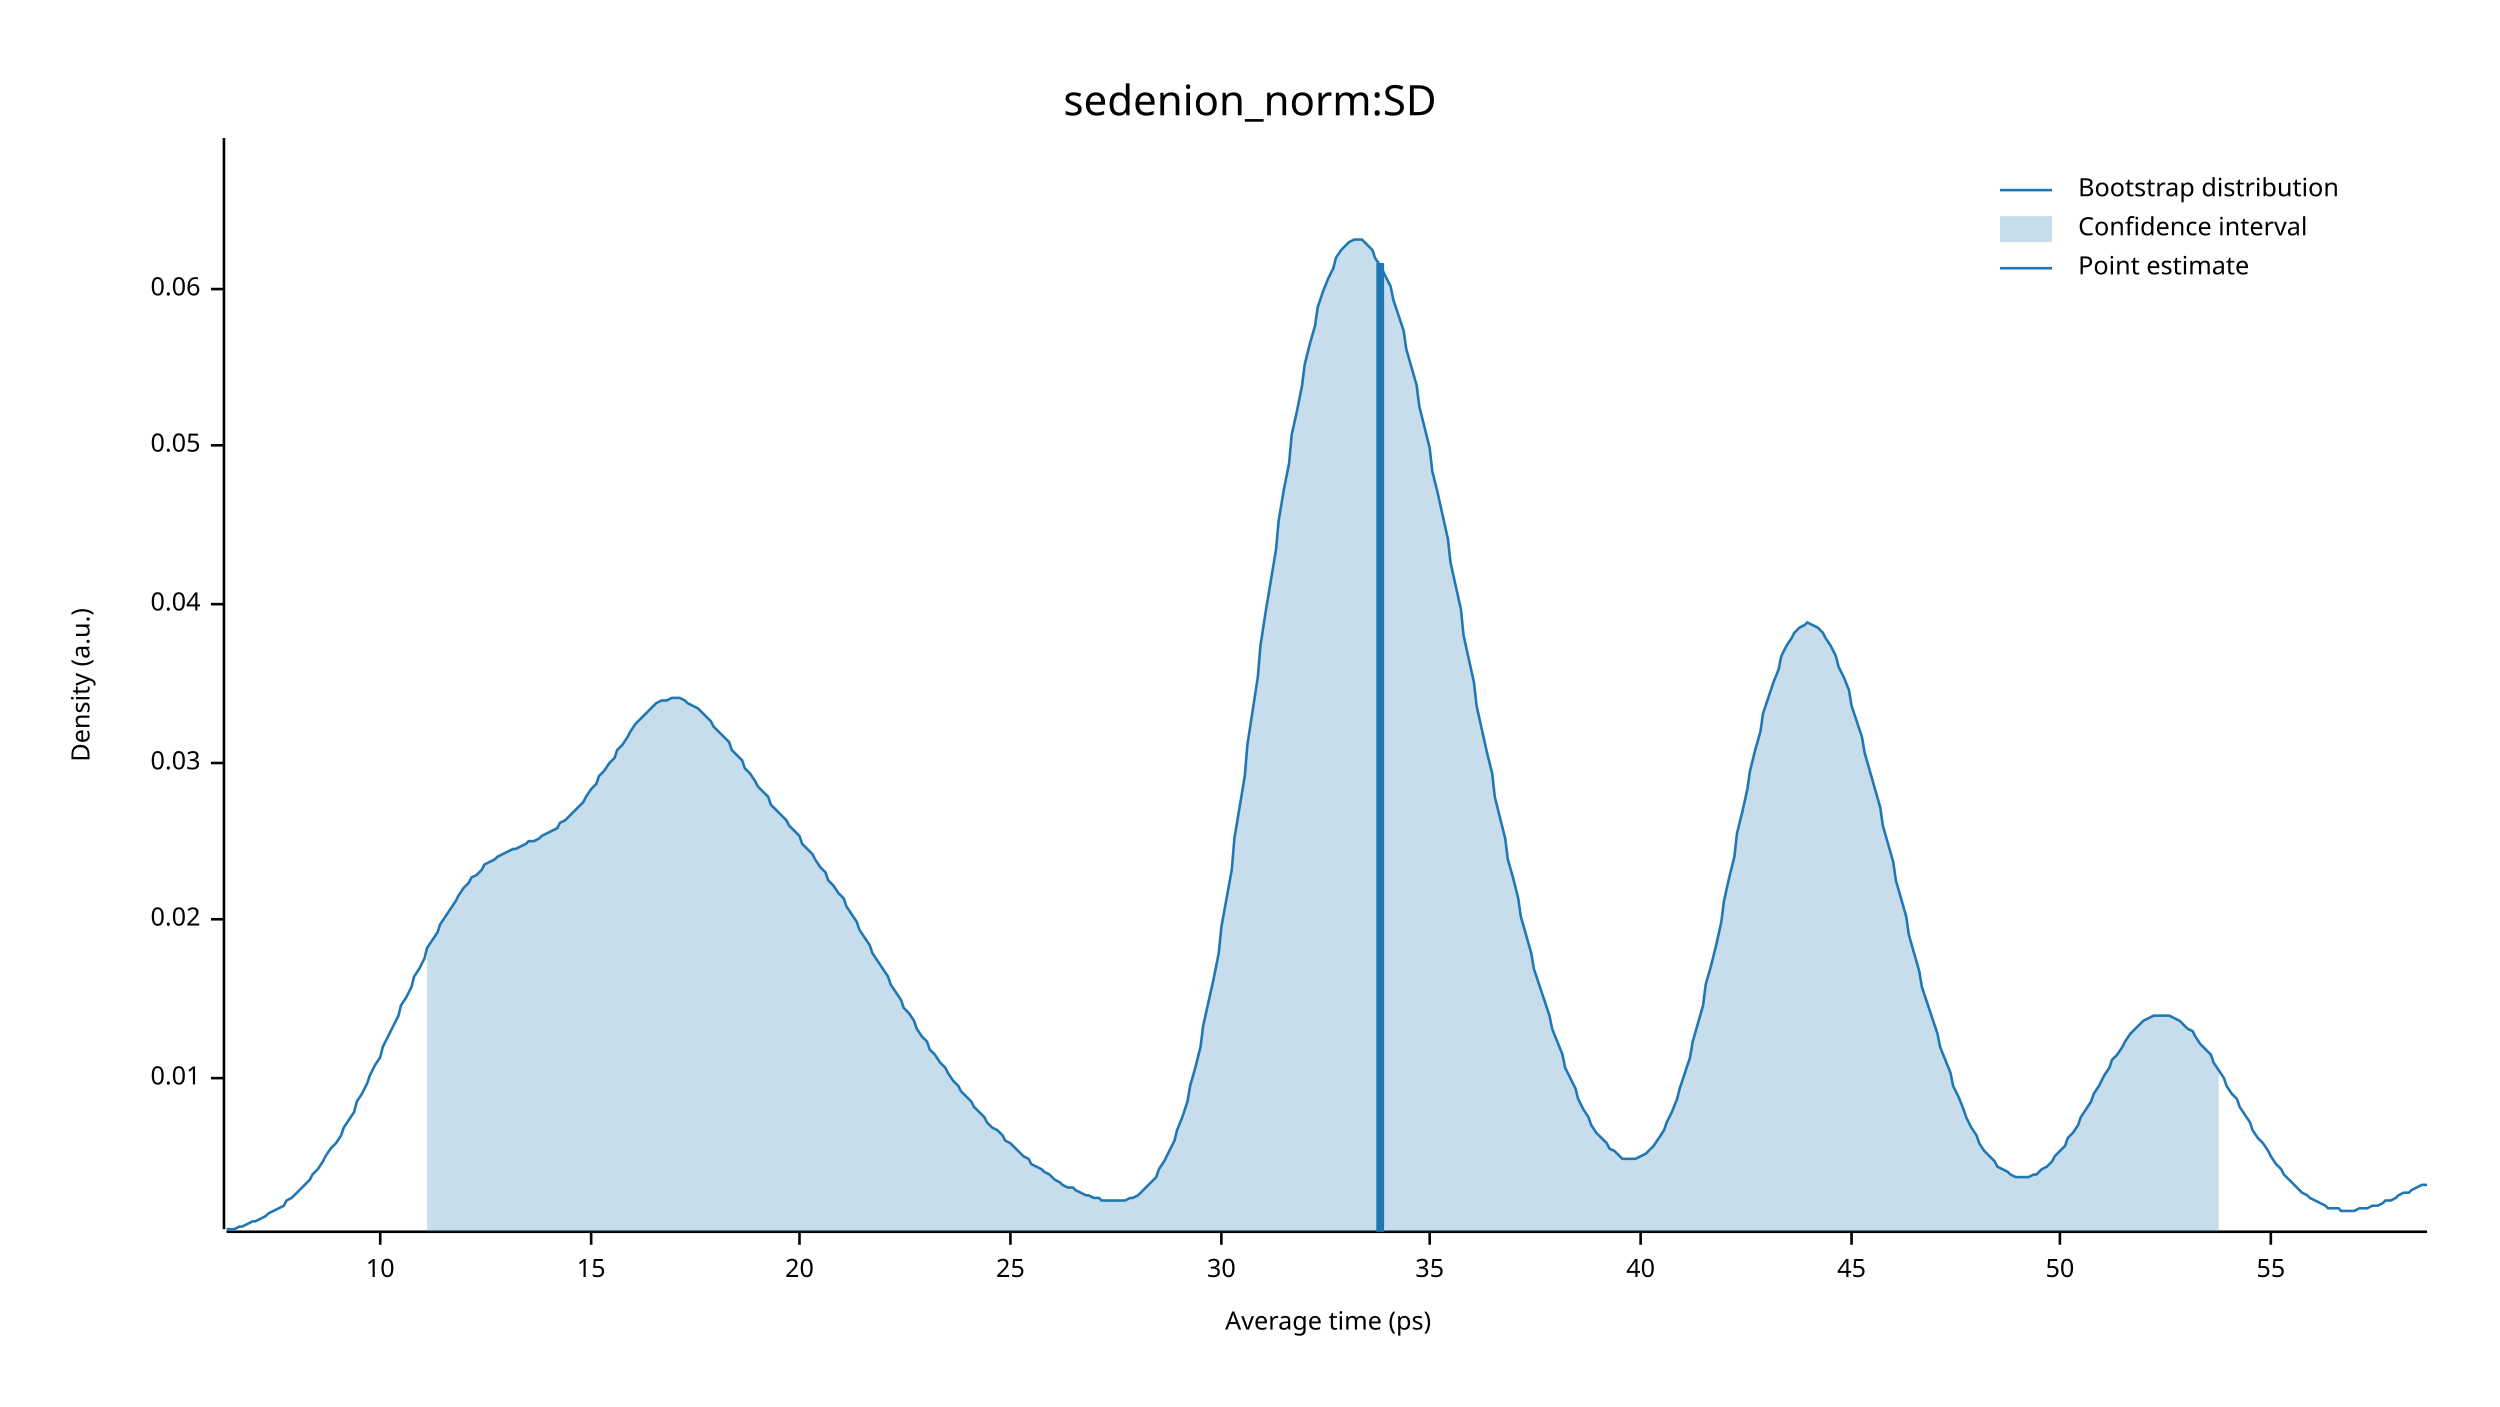
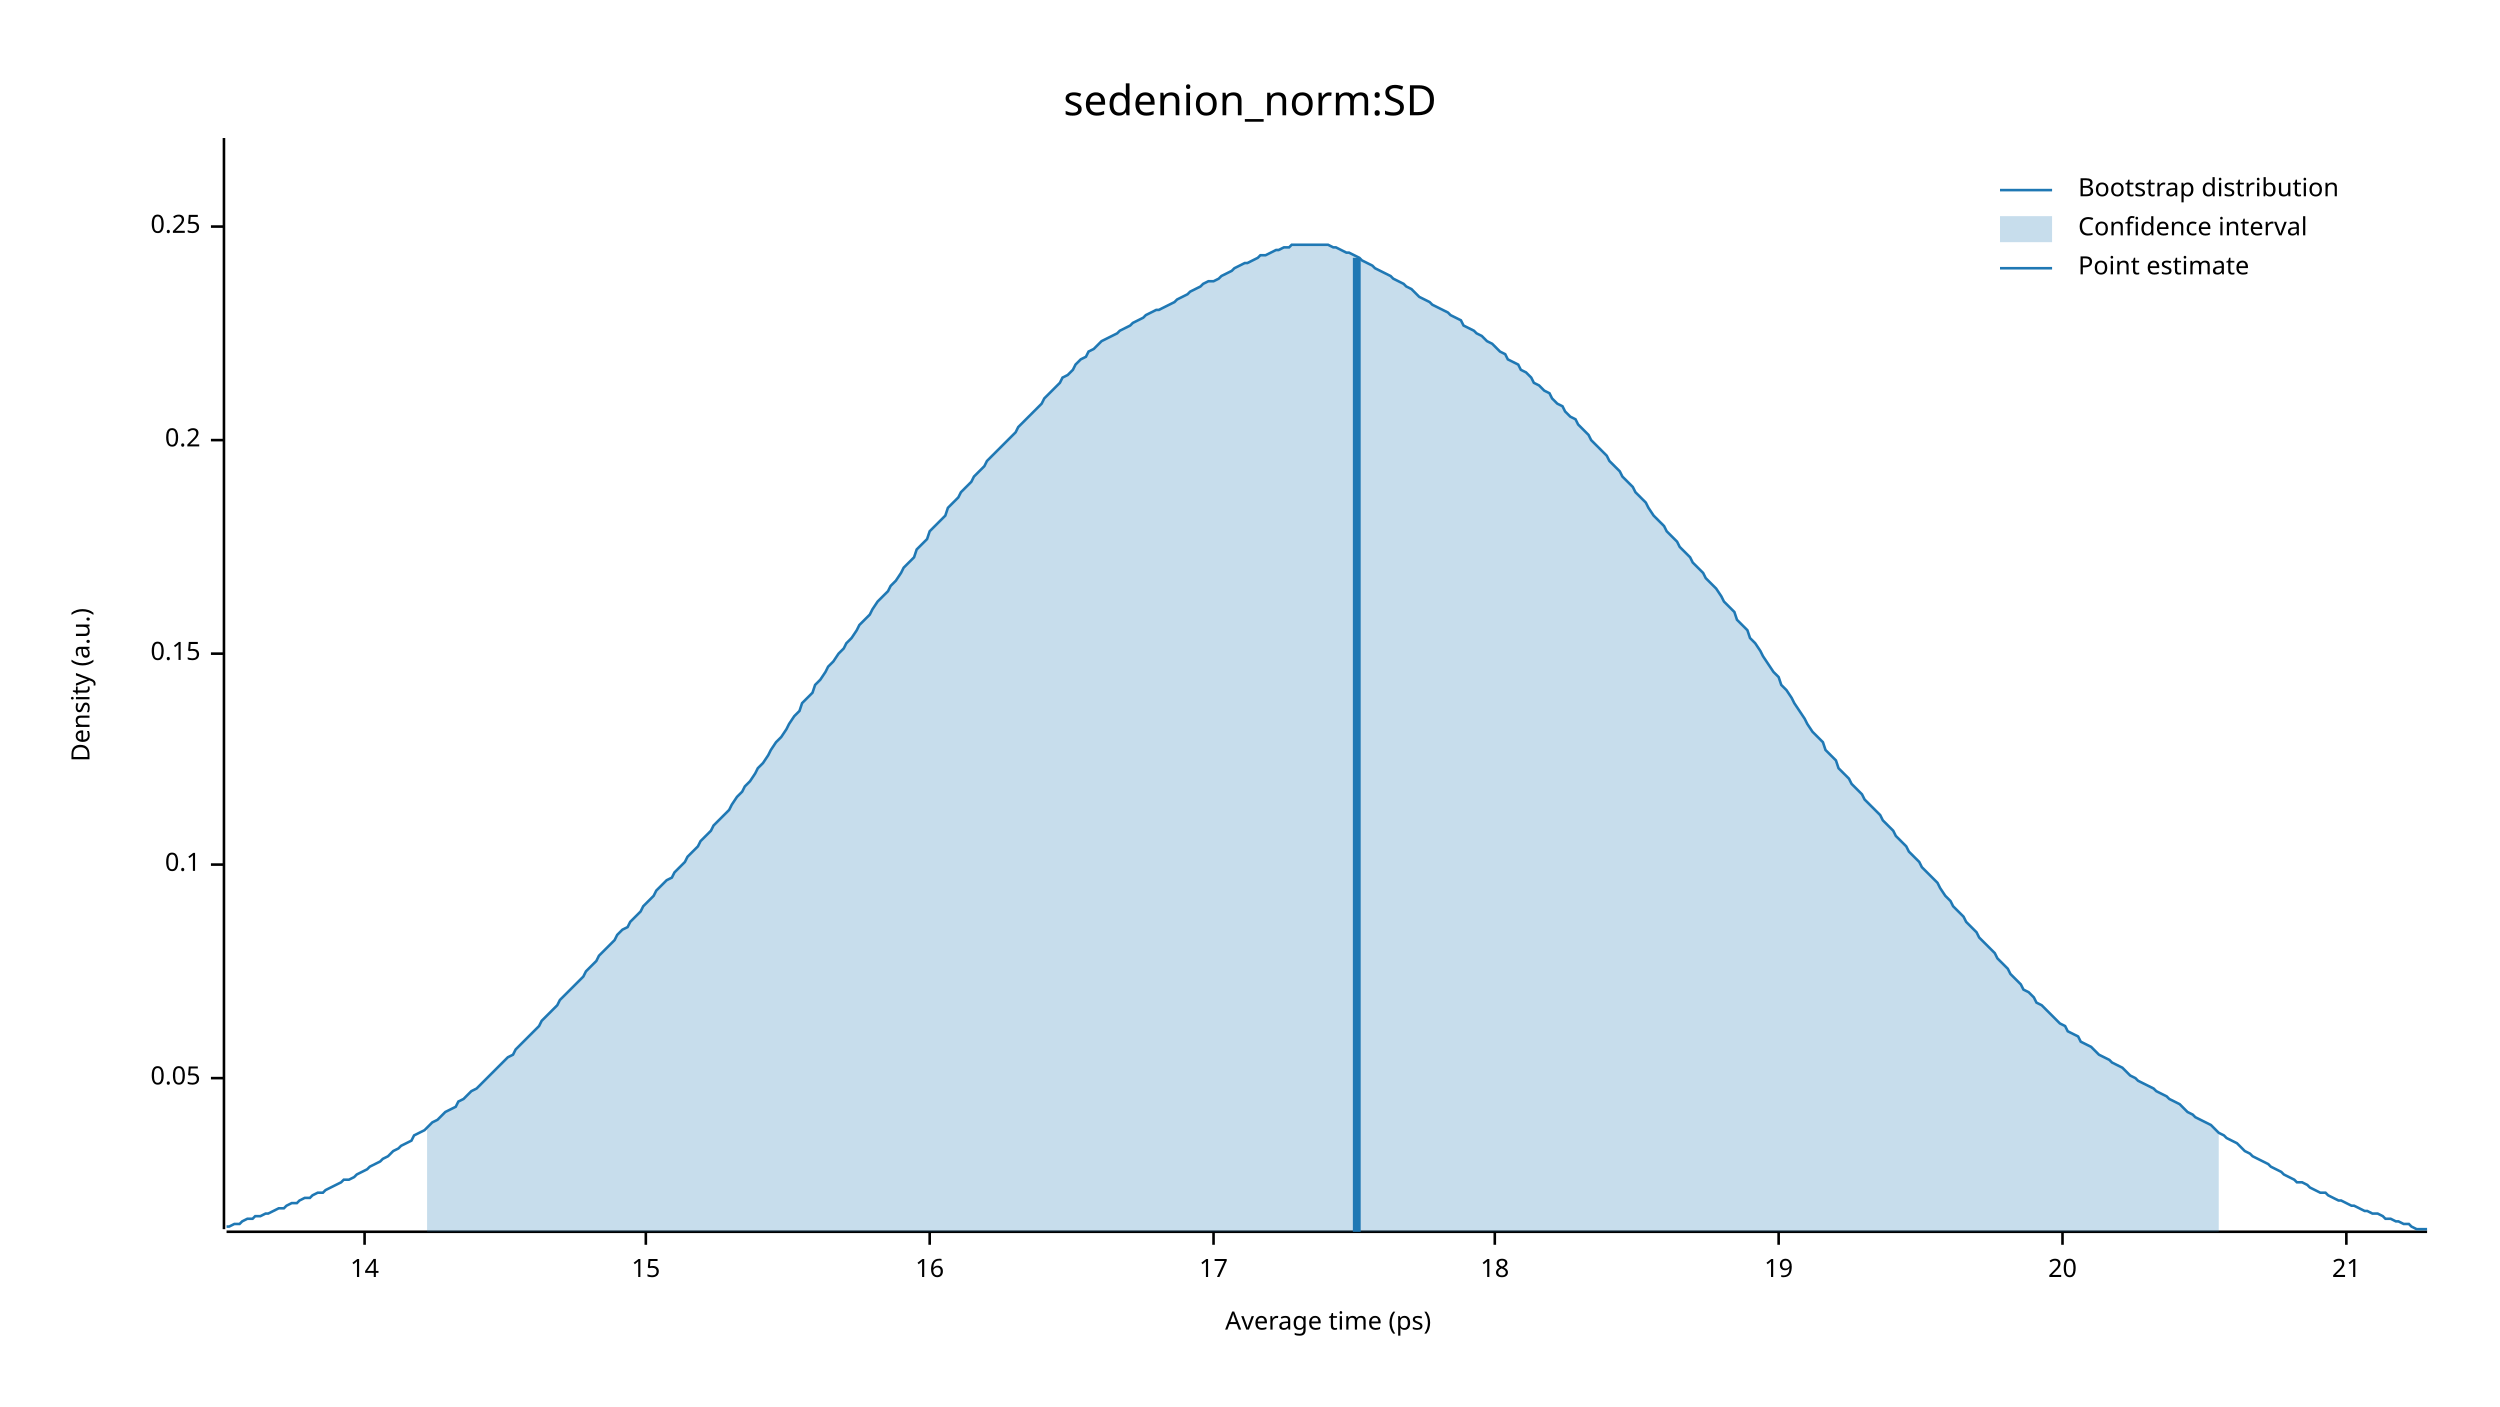
<svg xmlns="http://www.w3.org/2000/svg" width="960" height="540" viewBox="0 0 960 540">
  <text x="480" y="32" dy="0.76em" text-anchor="middle" font-family="sans-serif" font-size="16.129" opacity="1" fill="#000000">
sedenion_norm:SD
</text>
  <text x="27" y="263" dy="0.76em" text-anchor="middle" font-family="sans-serif" font-size="9.677" opacity="1" fill="#000000" transform="rotate(270, 27, 263)">
Density (a.u.)
</text>
  <text x="510" y="513" dy="-0.5ex" text-anchor="middle" font-family="sans-serif" font-size="9.677" opacity="1" fill="#000000">
Average time (ps)
</text>
  <polyline fill="none" opacity="1" stroke="#000000" stroke-width="1" points="86,53 86,472 " />
  <text x="77" y="414" dy="0.5ex" text-anchor="end" font-family="sans-serif" font-size="9.677" opacity="1" fill="#000000">
- 0.01
+ 0.05
</text>
  <polyline fill="none" opacity="1" stroke="#000000" stroke-width="1" points="81,414 86,414 " />
-   <text x="77" y="353" dy="0.5ex" text-anchor="end" font-family="sans-serif" font-size="9.677" opacity="1" fill="#000000">
- 0.02
+   <text x="77" y="332" dy="0.5ex" text-anchor="end" font-family="sans-serif" font-size="9.677" opacity="1" fill="#000000">
+ 0.1
</text>
-   <polyline fill="none" opacity="1" stroke="#000000" stroke-width="1" points="81,353 86,353 " />
-   <text x="77" y="293" dy="0.5ex" text-anchor="end" font-family="sans-serif" font-size="9.677" opacity="1" fill="#000000">
- 0.03
+   <polyline fill="none" opacity="1" stroke="#000000" stroke-width="1" points="81,332 86,332 " />
+   <text x="77" y="251" dy="0.5ex" text-anchor="end" font-family="sans-serif" font-size="9.677" opacity="1" fill="#000000">
+ 0.15
</text>
-   <polyline fill="none" opacity="1" stroke="#000000" stroke-width="1" points="81,293 86,293 " />
-   <text x="77" y="232" dy="0.5ex" text-anchor="end" font-family="sans-serif" font-size="9.677" opacity="1" fill="#000000">
- 0.04
+   <polyline fill="none" opacity="1" stroke="#000000" stroke-width="1" points="81,251 86,251 " />
+   <text x="77" y="169" dy="0.5ex" text-anchor="end" font-family="sans-serif" font-size="9.677" opacity="1" fill="#000000">
+ 0.2
</text>
-   <polyline fill="none" opacity="1" stroke="#000000" stroke-width="1" points="81,232 86,232 " />
-   <text x="77" y="171" dy="0.5ex" text-anchor="end" font-family="sans-serif" font-size="9.677" opacity="1" fill="#000000">
- 0.05
+   <polyline fill="none" opacity="1" stroke="#000000" stroke-width="1" points="81,169 86,169 " />
+   <text x="77" y="87" dy="0.5ex" text-anchor="end" font-family="sans-serif" font-size="9.677" opacity="1" fill="#000000">
+ 0.25
</text>
-   <polyline fill="none" opacity="1" stroke="#000000" stroke-width="1" points="81,171 86,171 " />
-   <text x="77" y="111" dy="0.5ex" text-anchor="end" font-family="sans-serif" font-size="9.677" opacity="1" fill="#000000">
- 0.06
+   <polyline fill="none" opacity="1" stroke="#000000" stroke-width="1" points="81,87 86,87 " />
+   <polyline fill="none" opacity="1" stroke="#000000" stroke-width="1" points="87,473 932,473 " />
+   <text x="140" y="483" dy="0.76em" text-anchor="middle" font-family="sans-serif" font-size="9.677" opacity="1" fill="#000000">
+ 14
</text>
-   <polyline fill="none" opacity="1" stroke="#000000" stroke-width="1" points="81,111 86,111 " />
-   <polyline fill="none" opacity="1" stroke="#000000" stroke-width="1" points="87,473 932,473 " />
-   <text x="146" y="483" dy="0.76em" text-anchor="middle" font-family="sans-serif" font-size="9.677" opacity="1" fill="#000000">
- 10
- </text>
-   <polyline fill="none" opacity="1" stroke="#000000" stroke-width="1" points="146,473 146,478 " />
-   <text x="227" y="483" dy="0.76em" text-anchor="middle" font-family="sans-serif" font-size="9.677" opacity="1" fill="#000000">
+   <polyline fill="none" opacity="1" stroke="#000000" stroke-width="1" points="140,473 140,478 " />
+   <text x="248" y="483" dy="0.76em" text-anchor="middle" font-family="sans-serif" font-size="9.677" opacity="1" fill="#000000">
15
</text>
-   <polyline fill="none" opacity="1" stroke="#000000" stroke-width="1" points="227,473 227,478 " />
-   <text x="307" y="483" dy="0.76em" text-anchor="middle" font-family="sans-serif" font-size="9.677" opacity="1" fill="#000000">
+   <polyline fill="none" opacity="1" stroke="#000000" stroke-width="1" points="248,473 248,478 " />
+   <text x="357" y="483" dy="0.76em" text-anchor="middle" font-family="sans-serif" font-size="9.677" opacity="1" fill="#000000">
+ 16
+ </text>
+   <polyline fill="none" opacity="1" stroke="#000000" stroke-width="1" points="357,473 357,478 " />
+   <text x="466" y="483" dy="0.76em" text-anchor="middle" font-family="sans-serif" font-size="9.677" opacity="1" fill="#000000">
+ 17
+ </text>
+   <polyline fill="none" opacity="1" stroke="#000000" stroke-width="1" points="466,473 466,478 " />
+   <text x="574" y="483" dy="0.76em" text-anchor="middle" font-family="sans-serif" font-size="9.677" opacity="1" fill="#000000">
+ 18
+ </text>
+   <polyline fill="none" opacity="1" stroke="#000000" stroke-width="1" points="574,473 574,478 " />
+   <text x="683" y="483" dy="0.76em" text-anchor="middle" font-family="sans-serif" font-size="9.677" opacity="1" fill="#000000">
+ 19
+ </text>
+   <polyline fill="none" opacity="1" stroke="#000000" stroke-width="1" points="683,473 683,478 " />
+   <text x="792" y="483" dy="0.76em" text-anchor="middle" font-family="sans-serif" font-size="9.677" opacity="1" fill="#000000">
20
</text>
-   <polyline fill="none" opacity="1" stroke="#000000" stroke-width="1" points="307,473 307,478 " />
-   <text x="388" y="483" dy="0.76em" text-anchor="middle" font-family="sans-serif" font-size="9.677" opacity="1" fill="#000000">
- 25
+   <polyline fill="none" opacity="1" stroke="#000000" stroke-width="1" points="792,473 792,478 " />
+   <text x="901" y="483" dy="0.76em" text-anchor="middle" font-family="sans-serif" font-size="9.677" opacity="1" fill="#000000">
+ 21
</text>
-   <polyline fill="none" opacity="1" stroke="#000000" stroke-width="1" points="388,473 388,478 " />
-   <text x="469" y="483" dy="0.76em" text-anchor="middle" font-family="sans-serif" font-size="9.677" opacity="1" fill="#000000">
- 30
- </text>
-   <polyline fill="none" opacity="1" stroke="#000000" stroke-width="1" points="469,473 469,478 " />
-   <text x="549" y="483" dy="0.76em" text-anchor="middle" font-family="sans-serif" font-size="9.677" opacity="1" fill="#000000">
- 35
- </text>
-   <polyline fill="none" opacity="1" stroke="#000000" stroke-width="1" points="549,473 549,478 " />
-   <text x="630" y="483" dy="0.76em" text-anchor="middle" font-family="sans-serif" font-size="9.677" opacity="1" fill="#000000">
- 40
- </text>
-   <polyline fill="none" opacity="1" stroke="#000000" stroke-width="1" points="630,473 630,478 " />
-   <text x="711" y="483" dy="0.76em" text-anchor="middle" font-family="sans-serif" font-size="9.677" opacity="1" fill="#000000">
- 45
- </text>
-   <polyline fill="none" opacity="1" stroke="#000000" stroke-width="1" points="711,473 711,478 " />
-   <text x="791" y="483" dy="0.76em" text-anchor="middle" font-family="sans-serif" font-size="9.677" opacity="1" fill="#000000">
- 50
- </text>
-   <polyline fill="none" opacity="1" stroke="#000000" stroke-width="1" points="791,473 791,478 " />
-   <text x="872" y="483" dy="0.76em" text-anchor="middle" font-family="sans-serif" font-size="9.677" opacity="1" fill="#000000">
- 55
- </text>
-   <polyline fill="none" opacity="1" stroke="#000000" stroke-width="1" points="872,473 872,478 " />
-   <polyline fill="none" opacity="1" stroke="#1F78B4" stroke-width="1" points="87,472 88,472 90,472 92,471 93,471 95,470 97,469 98,469 100,468 102,467 103,466 105,465 107,464 109,463 110,461 112,460 114,458 115,457 117,455 119,453 120,451 122,449 124,446 125,444 127,441 129,439 131,436 132,433 134,430 136,427 137,423 139,420 141,416 142,413 144,409 146,406 147,402 149,398 151,394 153,390 154,386 156,383 158,379 159,375 161,372 163,368 164,364 166,361 168,358 169,355 171,352 173,349 175,346 176,344 178,341 180,339 181,337 183,336 185,334 186,332 188,331 190,330 191,329 193,328 195,327 197,326 198,326 200,325 202,324 203,323 205,323 207,322 208,321 210,320 212,319 214,318 215,316 217,315 219,313 220,312 222,310 224,308 225,306 227,303 229,301 230,298 232,296 234,293 236,291 237,288 239,286 241,283 242,281 244,278 246,276 247,275 249,273 251,271 252,270 254,269 256,269 258,268 259,268 261,268 263,269 264,270 266,271 268,272 269,273 271,275 273,277 274,279 276,281 278,283 280,285 281,288 283,290 285,292 286,295 288,297 290,300 291,302 293,304 295,306 296,309 298,311 300,313 302,315 303,317 305,319 307,321 308,324 310,326 312,328 313,330 315,333 317,335 318,338 320,340 322,343 324,345 325,348 327,351 329,354 330,357 332,360 334,363 335,366 337,369 339,372 341,375 342,378 344,381 346,384 347,387 349,389 351,392 352,395 354,398 356,400 357,403 359,405 361,408 363,410 364,412 366,415 368,417 369,419 371,421 373,423 374,425 376,427 378,429 379,431 381,433 383,434 385,436 386,438 388,439 390,441 391,442 393,444 395,445 396,447 398,448 400,449 401,450 403,451 405,453 407,454 408,455 410,456 412,456 413,457 415,458 417,459 418,459 420,460 422,460 423,461 425,461 427,461 429,461 430,461 432,461 434,460 435,460 437,459 439,457 440,456 442,454 444,452 445,449 447,446 449,442 451,438 452,434 454,429 456,423 457,417 459,410 461,402 462,394 464,385 466,376 468,366 469,356 471,345 473,334 474,322 476,310 478,298 479,286 481,273 483,260 484,248 486,235 488,223 490,211 491,200 493,188 495,178 496,167 498,158 500,148 501,140 503,132 505,125 506,118 508,112 510,107 512,103 513,99 515,96 517,94 518,93 520,92 522,92 523,92 525,94 527,96 528,99 530,102 532,106 534,110 535,115 537,121 539,127 540,134 542,141 544,148 545,156 547,164 549,172 550,181 552,189 554,198 556,207 557,216 559,225 561,234 562,244 564,253 566,262 567,271 569,280 571,289 573,297 574,306 576,314 578,322 579,330 581,337 583,345 584,352 586,359 588,366 589,372 591,378 593,384 595,390 596,395 598,400 600,405 601,410 603,414 605,418 606,422 608,426 610,429 611,432 613,435 615,437 617,439 618,441 620,442 622,444 623,445 625,445 627,445 628,445 630,444 632,443 633,442 635,440 637,437 639,434 640,431 642,427 644,422 645,418 647,412 649,406 650,400 652,393 654,386 655,378 657,371 659,363 661,354 662,346 664,337 666,329 667,320 669,312 671,303 672,296 674,288 676,281 677,274 679,268 681,262 683,257 684,252 686,248 688,245 689,243 691,241 693,240 694,239 696,240 698,241 700,243 701,245 703,248 705,252 706,256 708,260 710,265 711,271 713,277 715,283 716,289 718,296 720,303 722,310 723,317 725,324 727,331 728,338 730,345 732,352 733,359 735,366 737,373 738,379 740,385 742,391 744,397 745,402 747,407 749,412 750,417 752,421 754,426 755,429 757,433 759,436 760,439 762,442 764,444 766,446 767,448 769,449 771,450 772,451 774,452 776,452 777,452 779,452 781,451 782,451 784,449 786,448 788,446 789,444 791,442 793,440 794,437 796,435 798,432 799,429 801,426 803,423 804,420 806,417 808,413 810,410 811,407 813,405 815,402 816,400 818,397 820,395 821,394 823,392 825,391 827,390 828,390 830,390 832,390 833,390 835,391 837,392 838,393 840,395 842,396 843,398 845,401 847,403 849,405 850,408 852,411 854,414 855,417 857,420 859,422 860,425 862,428 864,431 865,434 867,437 869,439 871,442 872,444 874,447 876,449 877,451 879,453 881,455 882,456 884,458 886,459 887,460 889,461 891,462 893,463 894,464 896,464 898,464 899,465 901,465 903,465 904,465 906,464 908,464 909,464 911,463 913,463 915,462 916,461 918,461 920,460 921,459 923,458 925,458 926,457 928,456 930,455 932,455 " />
-   <polygon opacity="0.25" fill="#1F78B4" points="164,364 166,361 168,358 169,355 171,352 173,349 175,346 176,344 178,341 180,339 181,337 183,336 185,334 186,332 188,331 190,330 191,329 193,328 195,327 197,326 198,326 200,325 202,324 203,323 205,323 207,322 208,321 210,320 212,319 214,318 215,316 217,315 219,313 220,312 222,310 224,308 225,306 227,303 229,301 230,298 232,296 234,293 236,291 237,288 239,286 241,283 242,281 244,278 246,276 247,275 249,273 251,271 252,270 254,269 256,269 258,268 259,268 261,268 263,269 264,270 266,271 268,272 269,273 271,275 273,277 274,279 276,281 278,283 280,285 281,288 283,290 285,292 286,295 288,297 290,300 291,302 293,304 295,306 296,309 298,311 300,313 302,315 303,317 305,319 307,321 308,324 310,326 312,328 313,330 315,333 317,335 318,338 320,340 322,343 324,345 325,348 327,351 329,354 330,357 332,360 334,363 335,366 337,369 339,372 341,375 342,378 344,381 346,384 347,387 349,389 351,392 352,395 354,398 356,400 357,403 359,405 361,408 363,410 364,412 366,415 368,417 369,419 371,421 373,423 374,425 376,427 378,429 379,431 381,433 383,434 385,436 386,438 388,439 390,441 391,442 393,444 395,445 396,447 398,448 400,449 401,450 403,451 405,453 407,454 408,455 410,456 412,456 413,457 415,458 417,459 418,459 420,460 422,460 423,461 425,461 427,461 429,461 430,461 432,461 434,460 435,460 437,459 439,457 440,456 442,454 444,452 445,449 447,446 449,442 451,438 452,434 454,429 456,423 457,417 459,410 461,402 462,394 464,385 466,376 468,366 469,356 471,345 473,334 474,322 476,310 478,298 479,286 481,273 483,260 484,248 486,235 488,223 490,211 491,200 493,188 495,178 496,167 498,158 500,148 501,140 503,132 505,125 506,118 508,112 510,107 512,103 513,99 515,96 517,94 518,93 520,92 522,92 523,92 525,94 527,96 528,99 530,102 532,106 534,110 535,115 537,121 539,127 540,134 542,141 544,148 545,156 547,164 549,172 550,181 552,189 554,198 556,207 557,216 559,225 561,234 562,244 564,253 566,262 567,271 569,280 571,289 573,297 574,306 576,314 578,322 579,330 581,337 583,345 584,352 586,359 588,366 589,372 591,378 593,384 595,390 596,395 598,400 600,405 601,410 603,414 605,418 606,422 608,426 610,429 611,432 613,435 615,437 617,439 618,441 620,442 622,444 623,445 625,445 627,445 628,445 630,444 632,443 633,442 635,440 637,437 639,434 640,431 642,427 644,422 645,418 647,412 649,406 650,400 652,393 654,386 655,378 657,371 659,363 661,354 662,346 664,337 666,329 667,320 669,312 671,303 672,296 674,288 676,281 677,274 679,268 681,262 683,257 684,252 686,248 688,245 689,243 691,241 693,240 694,239 696,240 698,241 700,243 701,245 703,248 705,252 706,256 708,260 710,265 711,271 713,277 715,283 716,289 718,296 720,303 722,310 723,317 725,324 727,331 728,338 730,345 732,352 733,359 735,366 737,373 738,379 740,385 742,391 744,397 745,402 747,407 749,412 750,417 752,421 754,426 755,429 757,433 759,436 760,439 762,442 764,444 766,446 767,448 769,449 771,450 772,451 774,452 776,452 777,452 779,452 781,451 782,451 784,449 786,448 788,446 789,444 791,442 793,440 794,437 796,435 798,432 799,429 801,426 803,423 804,420 806,417 808,413 810,410 811,407 813,405 815,402 816,400 818,397 820,395 821,394 823,392 825,391 827,390 828,390 830,390 832,390 833,390 835,391 837,392 838,393 840,395 842,396 843,398 845,401 847,403 849,405 850,408 852,411 852,473 164,473 " />
-   <polyline fill="none" opacity="1" stroke="#1F78B4" stroke-width="3" points="530,473 530,101 " />
+   <polyline fill="none" opacity="1" stroke="#000000" stroke-width="1" points="901,473 901,478 " />
+   <polyline fill="none" opacity="1" stroke="#1F78B4" stroke-width="1" points="87,471 88,471 90,470 92,470 93,469 95,468 97,468 98,467 100,467 102,466 103,466 105,465 107,464 109,464 110,463 112,462 114,462 115,461 117,460 119,460 120,459 122,458 124,458 125,457 127,456 129,455 131,454 132,453 134,453 136,452 137,451 139,450 141,449 142,448 144,447 146,446 147,445 149,444 151,442 153,441 154,440 156,439 158,438 159,436 161,435 163,434 164,433 166,431 168,430 169,429 171,427 173,426 175,425 176,423 178,422 180,420 181,419 183,418 185,416 186,415 188,413 190,411 191,410 193,408 195,406 197,405 198,403 200,401 202,399 203,398 205,396 207,394 208,392 210,390 212,388 214,386 215,384 217,382 219,380 220,379 222,377 224,375 225,373 227,371 229,369 230,367 232,365 234,363 236,361 237,359 239,357 241,356 242,354 244,352 246,350 247,348 249,346 251,344 252,342 254,340 256,338 258,337 259,335 261,333 263,331 264,329 266,327 268,325 269,323 271,321 273,319 274,317 276,315 278,313 280,311 281,309 283,306 285,304 286,302 288,300 290,297 291,295 293,293 295,290 296,288 298,285 300,283 302,280 303,278 305,275 307,273 308,270 310,268 312,266 313,263 315,261 317,258 318,256 320,254 322,251 324,249 325,247 327,245 329,242 330,240 332,238 334,236 335,234 337,231 339,229 341,227 342,225 344,223 346,220 347,218 349,216 351,214 352,211 354,209 356,207 357,204 359,202 361,200 363,198 364,195 366,193 368,191 369,189 371,187 373,185 374,183 376,181 378,179 379,177 381,175 383,173 385,171 386,170 388,168 390,166 391,164 393,162 395,160 396,159 398,157 400,155 401,153 403,151 405,149 407,147 408,145 410,144 412,142 413,140 415,138 417,137 418,135 420,134 422,132 423,131 425,130 427,129 429,128 430,127 432,126 434,125 435,124 437,123 439,122 440,121 442,120 444,119 445,119 447,118 449,117 451,116 452,115 454,114 456,113 457,112 459,111 461,110 462,109 464,108 466,108 468,107 469,106 471,105 473,104 474,103 476,102 478,101 479,101 481,100 483,99 484,98 486,98 488,97 490,96 491,96 493,95 495,95 496,94 498,94 500,94 501,94 503,94 505,94 506,94 508,94 510,94 512,95 513,95 515,96 517,97 518,97 520,98 522,99 523,100 525,101 527,102 528,103 530,104 532,105 534,106 535,107 537,108 539,109 540,110 542,111 544,113 545,114 547,115 549,116 550,117 552,118 554,119 556,120 557,121 559,122 561,123 562,125 564,126 566,127 567,128 569,129 571,131 573,132 574,133 576,135 578,136 579,138 581,139 583,140 584,142 586,143 588,145 589,147 591,148 593,150 595,151 596,153 598,155 600,156 601,158 603,160 605,161 606,163 608,165 610,167 611,169 613,171 615,173 617,175 618,177 620,179 622,181 623,183 625,185 627,187 628,189 630,191 632,193 633,195 635,198 637,200 639,202 640,204 642,206 644,208 645,210 647,212 649,214 650,216 652,218 654,220 655,222 657,224 659,226 661,229 662,231 664,233 666,235 667,238 669,240 671,242 672,245 674,247 676,250 677,252 679,255 681,258 683,260 684,263 686,265 688,268 689,270 691,273 693,276 694,278 696,281 698,283 700,285 701,288 703,290 705,292 706,295 708,297 710,299 711,301 713,303 715,305 716,307 718,309 720,311 722,313 723,315 725,317 727,319 728,321 730,323 732,325 733,327 735,329 737,331 738,333 740,335 742,337 744,339 745,341 747,344 749,346 750,348 752,350 754,352 755,354 757,356 759,358 760,360 762,362 764,364 766,366 767,368 769,370 771,372 772,374 774,376 776,378 777,380 779,381 781,383 782,385 784,386 786,388 788,390 789,391 791,393 793,394 794,396 796,397 798,398 799,400 801,401 803,402 804,403 806,405 808,406 810,407 811,408 813,409 815,410 816,411 818,413 820,414 821,415 823,416 825,417 827,418 828,419 830,420 832,421 833,422 835,423 837,424 838,425 840,427 842,428 843,429 845,430 847,431 849,432 850,433 852,435 854,436 855,437 857,438 859,439 860,440 862,442 864,443 865,444 867,445 869,446 871,447 872,448 874,449 876,450 877,451 879,452 881,453 882,454 884,454 886,455 887,456 889,457 891,458 893,458 894,459 896,460 898,461 899,461 901,462 903,463 904,463 906,464 908,465 909,465 911,466 913,466 915,467 916,468 918,468 920,469 921,469 923,470 925,470 926,471 928,472 930,472 932,472 " />
+   <polygon opacity="0.25" fill="#1F78B4" points="164,433 166,431 168,430 169,429 171,427 173,426 175,425 176,423 178,422 180,420 181,419 183,418 185,416 186,415 188,413 190,411 191,410 193,408 195,406 197,405 198,403 200,401 202,399 203,398 205,396 207,394 208,392 210,390 212,388 214,386 215,384 217,382 219,380 220,379 222,377 224,375 225,373 227,371 229,369 230,367 232,365 234,363 236,361 237,359 239,357 241,356 242,354 244,352 246,350 247,348 249,346 251,344 252,342 254,340 256,338 258,337 259,335 261,333 263,331 264,329 266,327 268,325 269,323 271,321 273,319 274,317 276,315 278,313 280,311 281,309 283,306 285,304 286,302 288,300 290,297 291,295 293,293 295,290 296,288 298,285 300,283 302,280 303,278 305,275 307,273 308,270 310,268 312,266 313,263 315,261 317,258 318,256 320,254 322,251 324,249 325,247 327,245 329,242 330,240 332,238 334,236 335,234 337,231 339,229 341,227 342,225 344,223 346,220 347,218 349,216 351,214 352,211 354,209 356,207 357,204 359,202 361,200 363,198 364,195 366,193 368,191 369,189 371,187 373,185 374,183 376,181 378,179 379,177 381,175 383,173 385,171 386,170 388,168 390,166 391,164 393,162 395,160 396,159 398,157 400,155 401,153 403,151 405,149 407,147 408,145 410,144 412,142 413,140 415,138 417,137 418,135 420,134 422,132 423,131 425,130 427,129 429,128 430,127 432,126 434,125 435,124 437,123 439,122 440,121 442,120 444,119 445,119 447,118 449,117 451,116 452,115 454,114 456,113 457,112 459,111 461,110 462,109 464,108 466,108 468,107 469,106 471,105 473,104 474,103 476,102 478,101 479,101 481,100 483,99 484,98 486,98 488,97 490,96 491,96 493,95 495,95 496,94 498,94 500,94 501,94 503,94 505,94 506,94 508,94 510,94 512,95 513,95 515,96 517,97 518,97 520,98 522,99 523,100 525,101 527,102 528,103 530,104 532,105 534,106 535,107 537,108 539,109 540,110 542,111 544,113 545,114 547,115 549,116 550,117 552,118 554,119 556,120 557,121 559,122 561,123 562,125 564,126 566,127 567,128 569,129 571,131 573,132 574,133 576,135 578,136 579,138 581,139 583,140 584,142 586,143 588,145 589,147 591,148 593,150 595,151 596,153 598,155 600,156 601,158 603,160 605,161 606,163 608,165 610,167 611,169 613,171 615,173 617,175 618,177 620,179 622,181 623,183 625,185 627,187 628,189 630,191 632,193 633,195 635,198 637,200 639,202 640,204 642,206 644,208 645,210 647,212 649,214 650,216 652,218 654,220 655,222 657,224 659,226 661,229 662,231 664,233 666,235 667,238 669,240 671,242 672,245 674,247 676,250 677,252 679,255 681,258 683,260 684,263 686,265 688,268 689,270 691,273 693,276 694,278 696,281 698,283 700,285 701,288 703,290 705,292 706,295 708,297 710,299 711,301 713,303 715,305 716,307 718,309 720,311 722,313 723,315 725,317 727,319 728,321 730,323 732,325 733,327 735,329 737,331 738,333 740,335 742,337 744,339 745,341 747,344 749,346 750,348 752,350 754,352 755,354 757,356 759,358 760,360 762,362 764,364 766,366 767,368 769,370 771,372 772,374 774,376 776,378 777,380 779,381 781,383 782,385 784,386 786,388 788,390 789,391 791,393 793,394 794,396 796,397 798,398 799,400 801,401 803,402 804,403 806,405 808,406 810,407 811,408 813,409 815,410 816,411 818,413 820,414 821,415 823,416 825,417 827,418 828,419 830,420 832,421 833,422 835,423 837,424 838,425 840,427 842,428 843,429 845,430 847,431 849,432 850,433 852,435 852,473 164,473 " />
+   <polyline fill="none" opacity="1" stroke="#1F78B4" stroke-width="3" points="521,473 521,99 " />
  <text x="798" y="68" dy="0.76em" text-anchor="start" font-family="sans-serif" font-size="9.677" opacity="1" fill="#000000">
Bootstrap distribution
</text>
  <text x="798" y="83" dy="0.76em" text-anchor="start" font-family="sans-serif" font-size="9.677" opacity="1" fill="#000000">
Confidence interval
</text>
  <text x="798" y="98" dy="0.76em" text-anchor="start" font-family="sans-serif" font-size="9.677" opacity="1" fill="#000000">
Point estimate
</text>
  <polyline fill="none" opacity="1" stroke="#1F78B4" stroke-width="1" points="768,73 788,73 " />
  <rect x="768" y="83" width="20" height="10" opacity="0.25" fill="#1F78B4" stroke="none" />
  <polyline fill="none" opacity="1" stroke="#1F78B4" stroke-width="1" points="768,103 788,103 " />
</svg>
